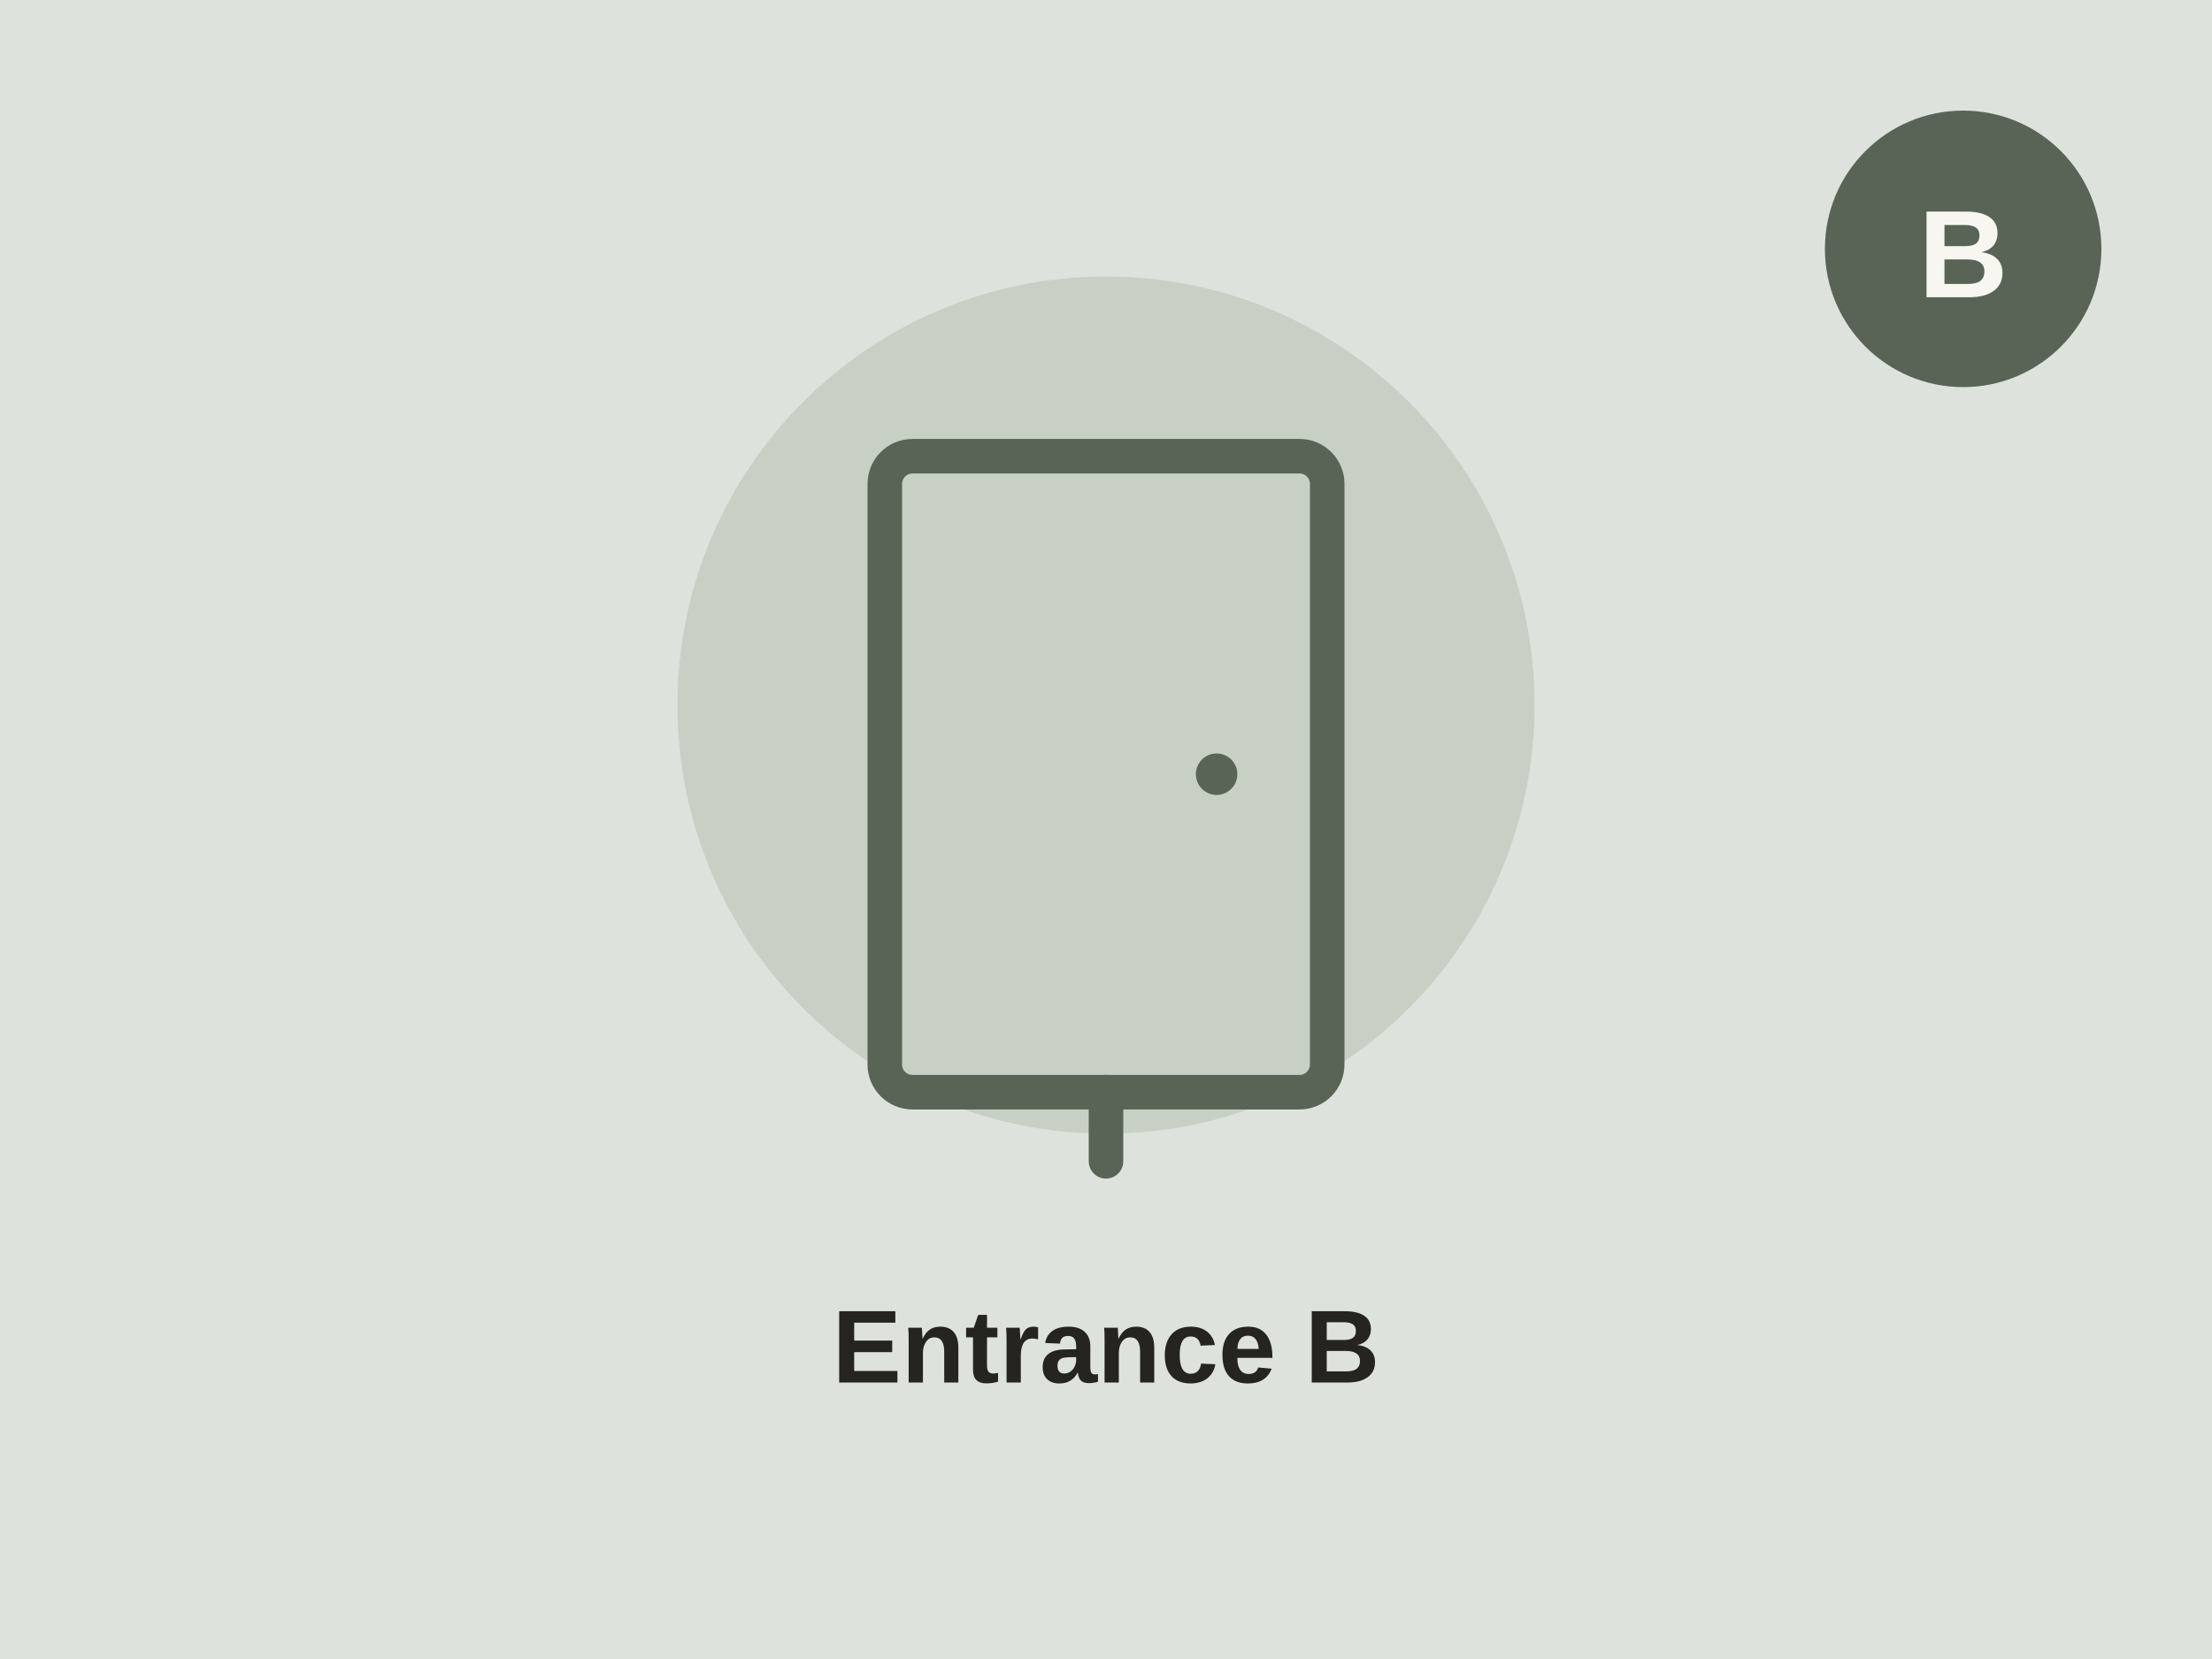
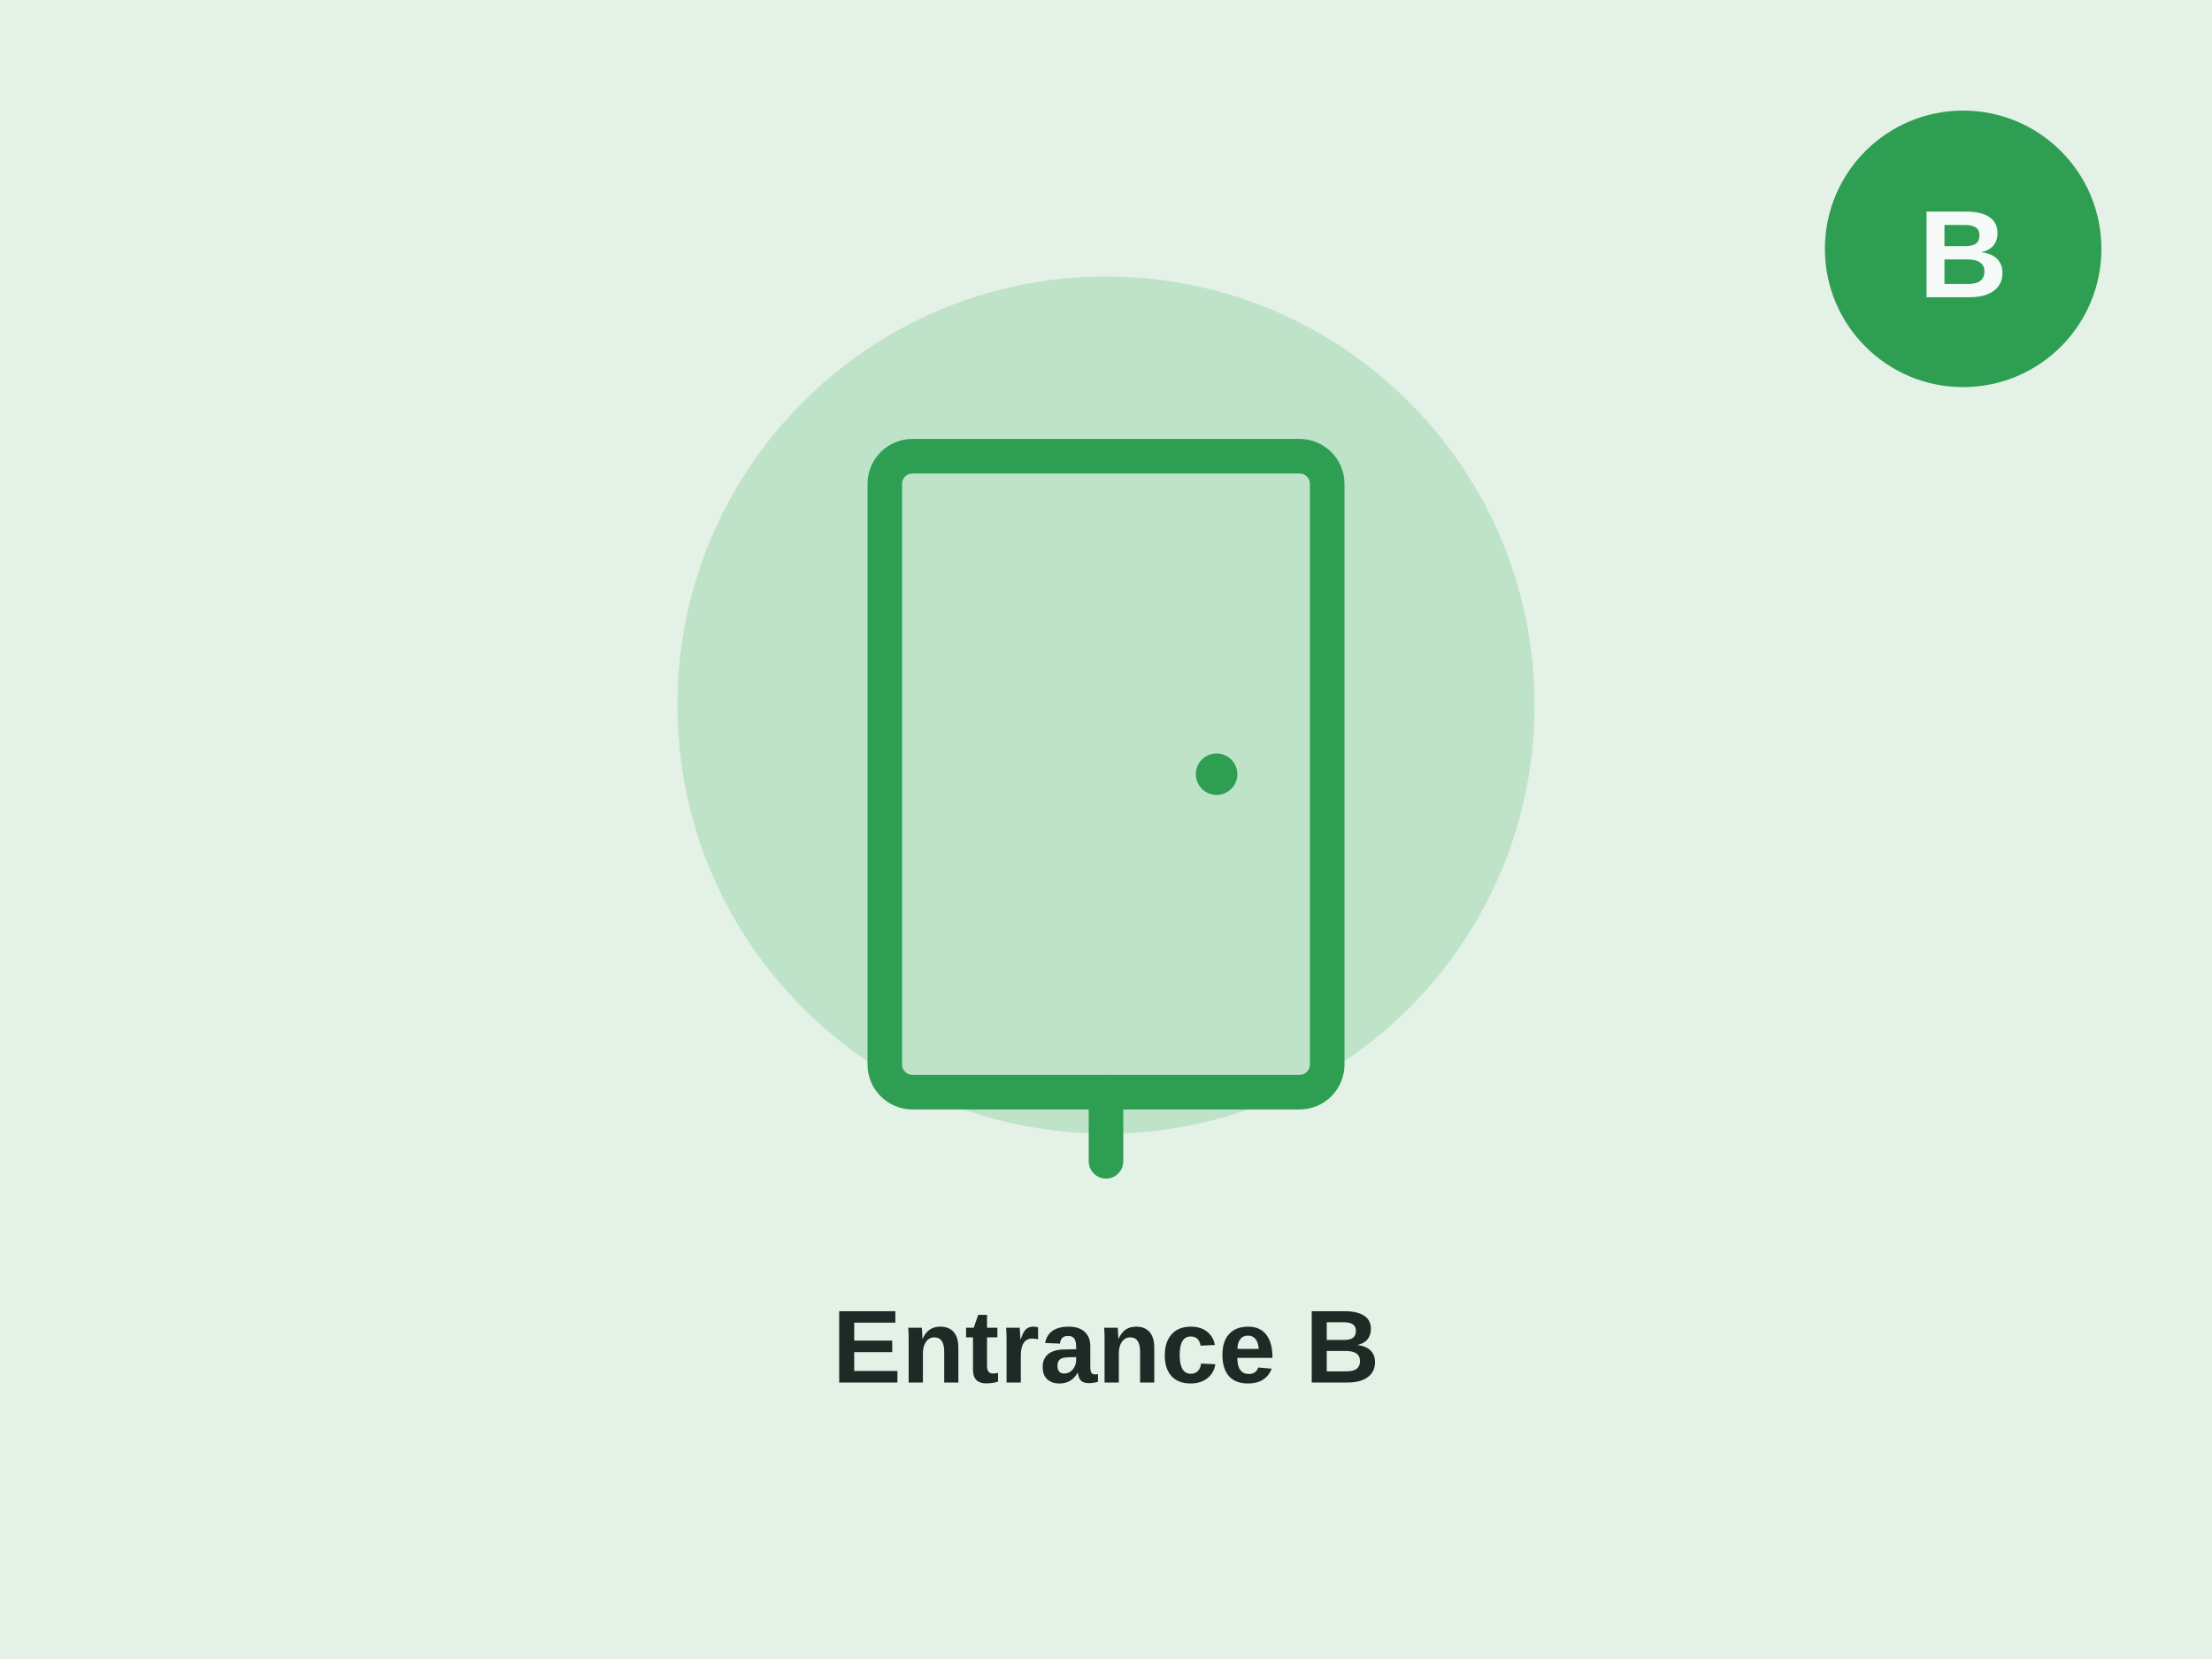
<svg xmlns="http://www.w3.org/2000/svg" viewBox="0 0 320 240">
-   <rect width="320" height="240" fill="#DDE3DC" />
-   <circle cx="160" cy="102" r="62" fill="#c8d0c6" />
-   <g stroke="#596457" stroke-width="5" fill="none" stroke-linecap="round" stroke-linejoin="round">
+   <rect width="320" height="240" fill="#E4F1E6" />
+   <circle cx="160" cy="102" r="62" fill="#BFE3C9" />
+   <g stroke="#2E9E52" stroke-width="5" fill="none" stroke-linecap="round" stroke-linejoin="round">
    <rect x="128" y="66" width="64" height="92" rx="4" />
-     <circle cx="176" cy="112" r="3" fill="#596457" stroke="none" />
+     <circle cx="176" cy="112" r="3" fill="#2E9E52" stroke="none" />
    <line x1="160" y1="158" x2="160" y2="168" />
  </g>
-   <circle cx="284" cy="36" r="20" fill="#596457" />
-   <text x="284" y="43" font-family="Arial, sans-serif" font-size="18" font-weight="700" fill="#F8F6F1" text-anchor="middle">B</text>
-   <text x="160" y="200" font-family="Arial, sans-serif" font-size="15" font-weight="600" fill="#252421" text-anchor="middle">Entrance B</text>
+   <circle cx="284" cy="36" r="20" fill="#2E9E52" />
+   <text x="284" y="43" font-family="Arial, sans-serif" font-size="18" font-weight="700" fill="#F5FAF8" text-anchor="middle">B</text>
+   <text x="160" y="200" font-family="Arial, sans-serif" font-size="15" font-weight="600" fill="#1E2A26" text-anchor="middle">Entrance B</text>
</svg>
